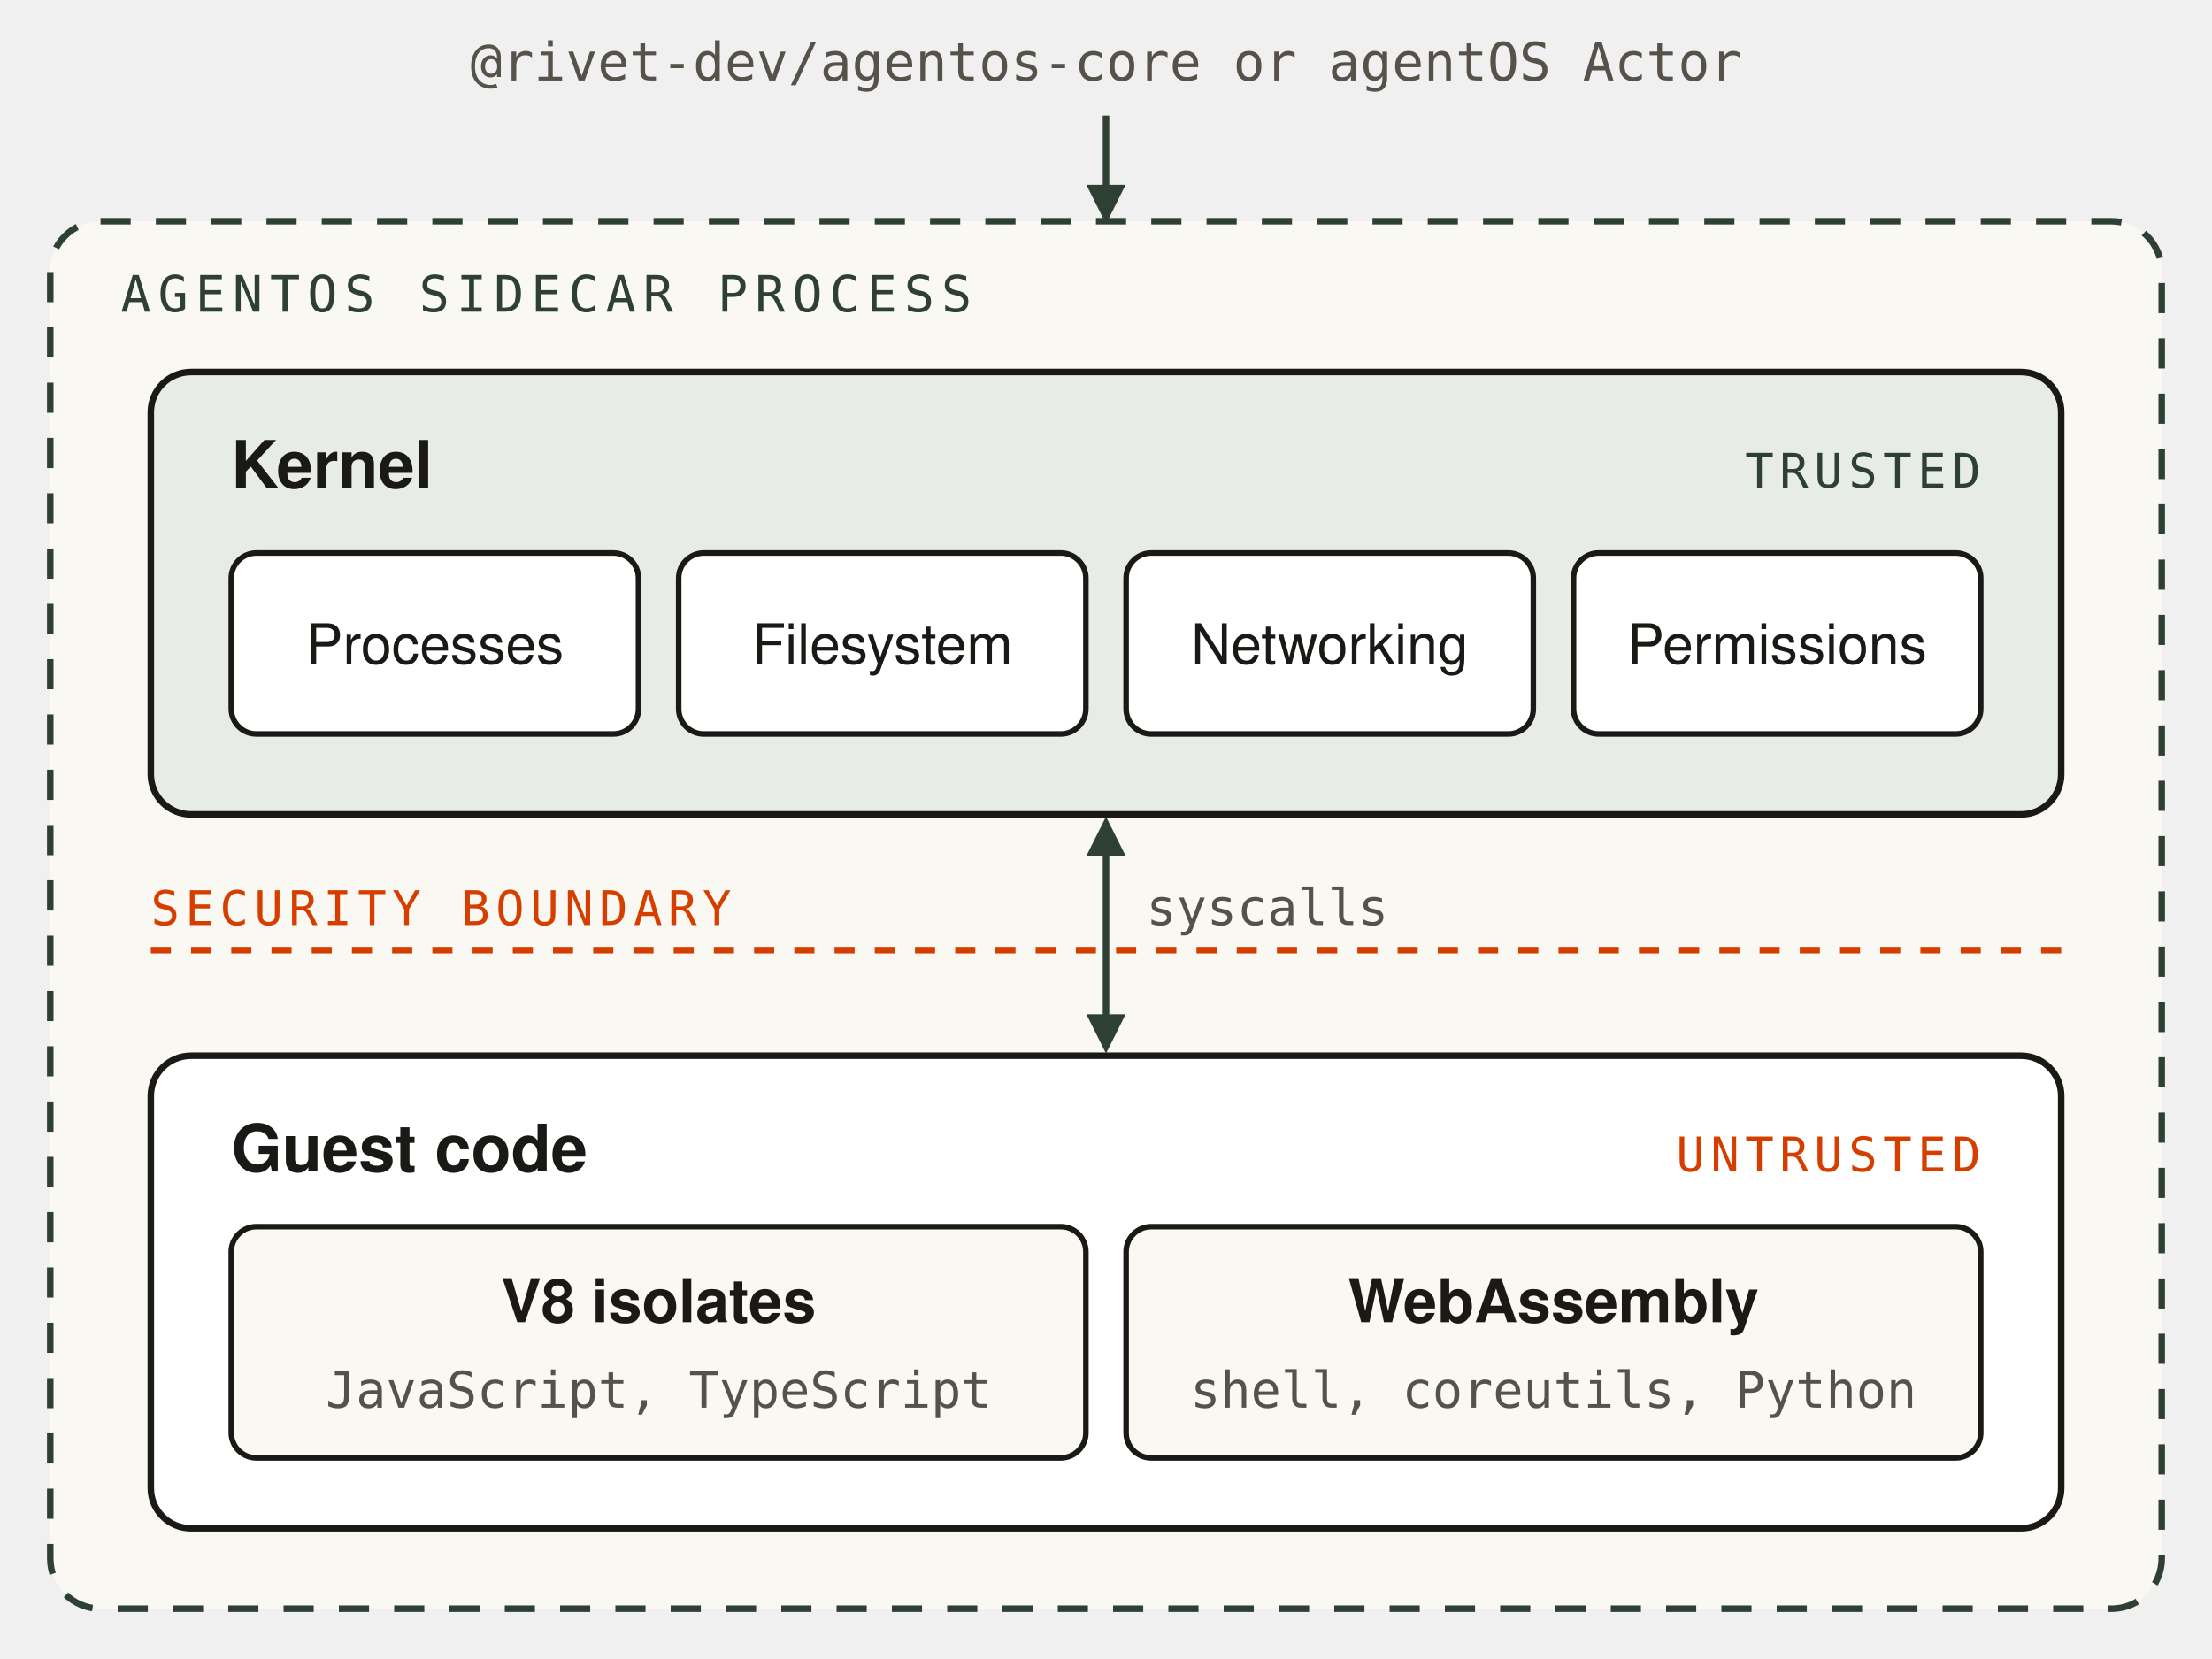
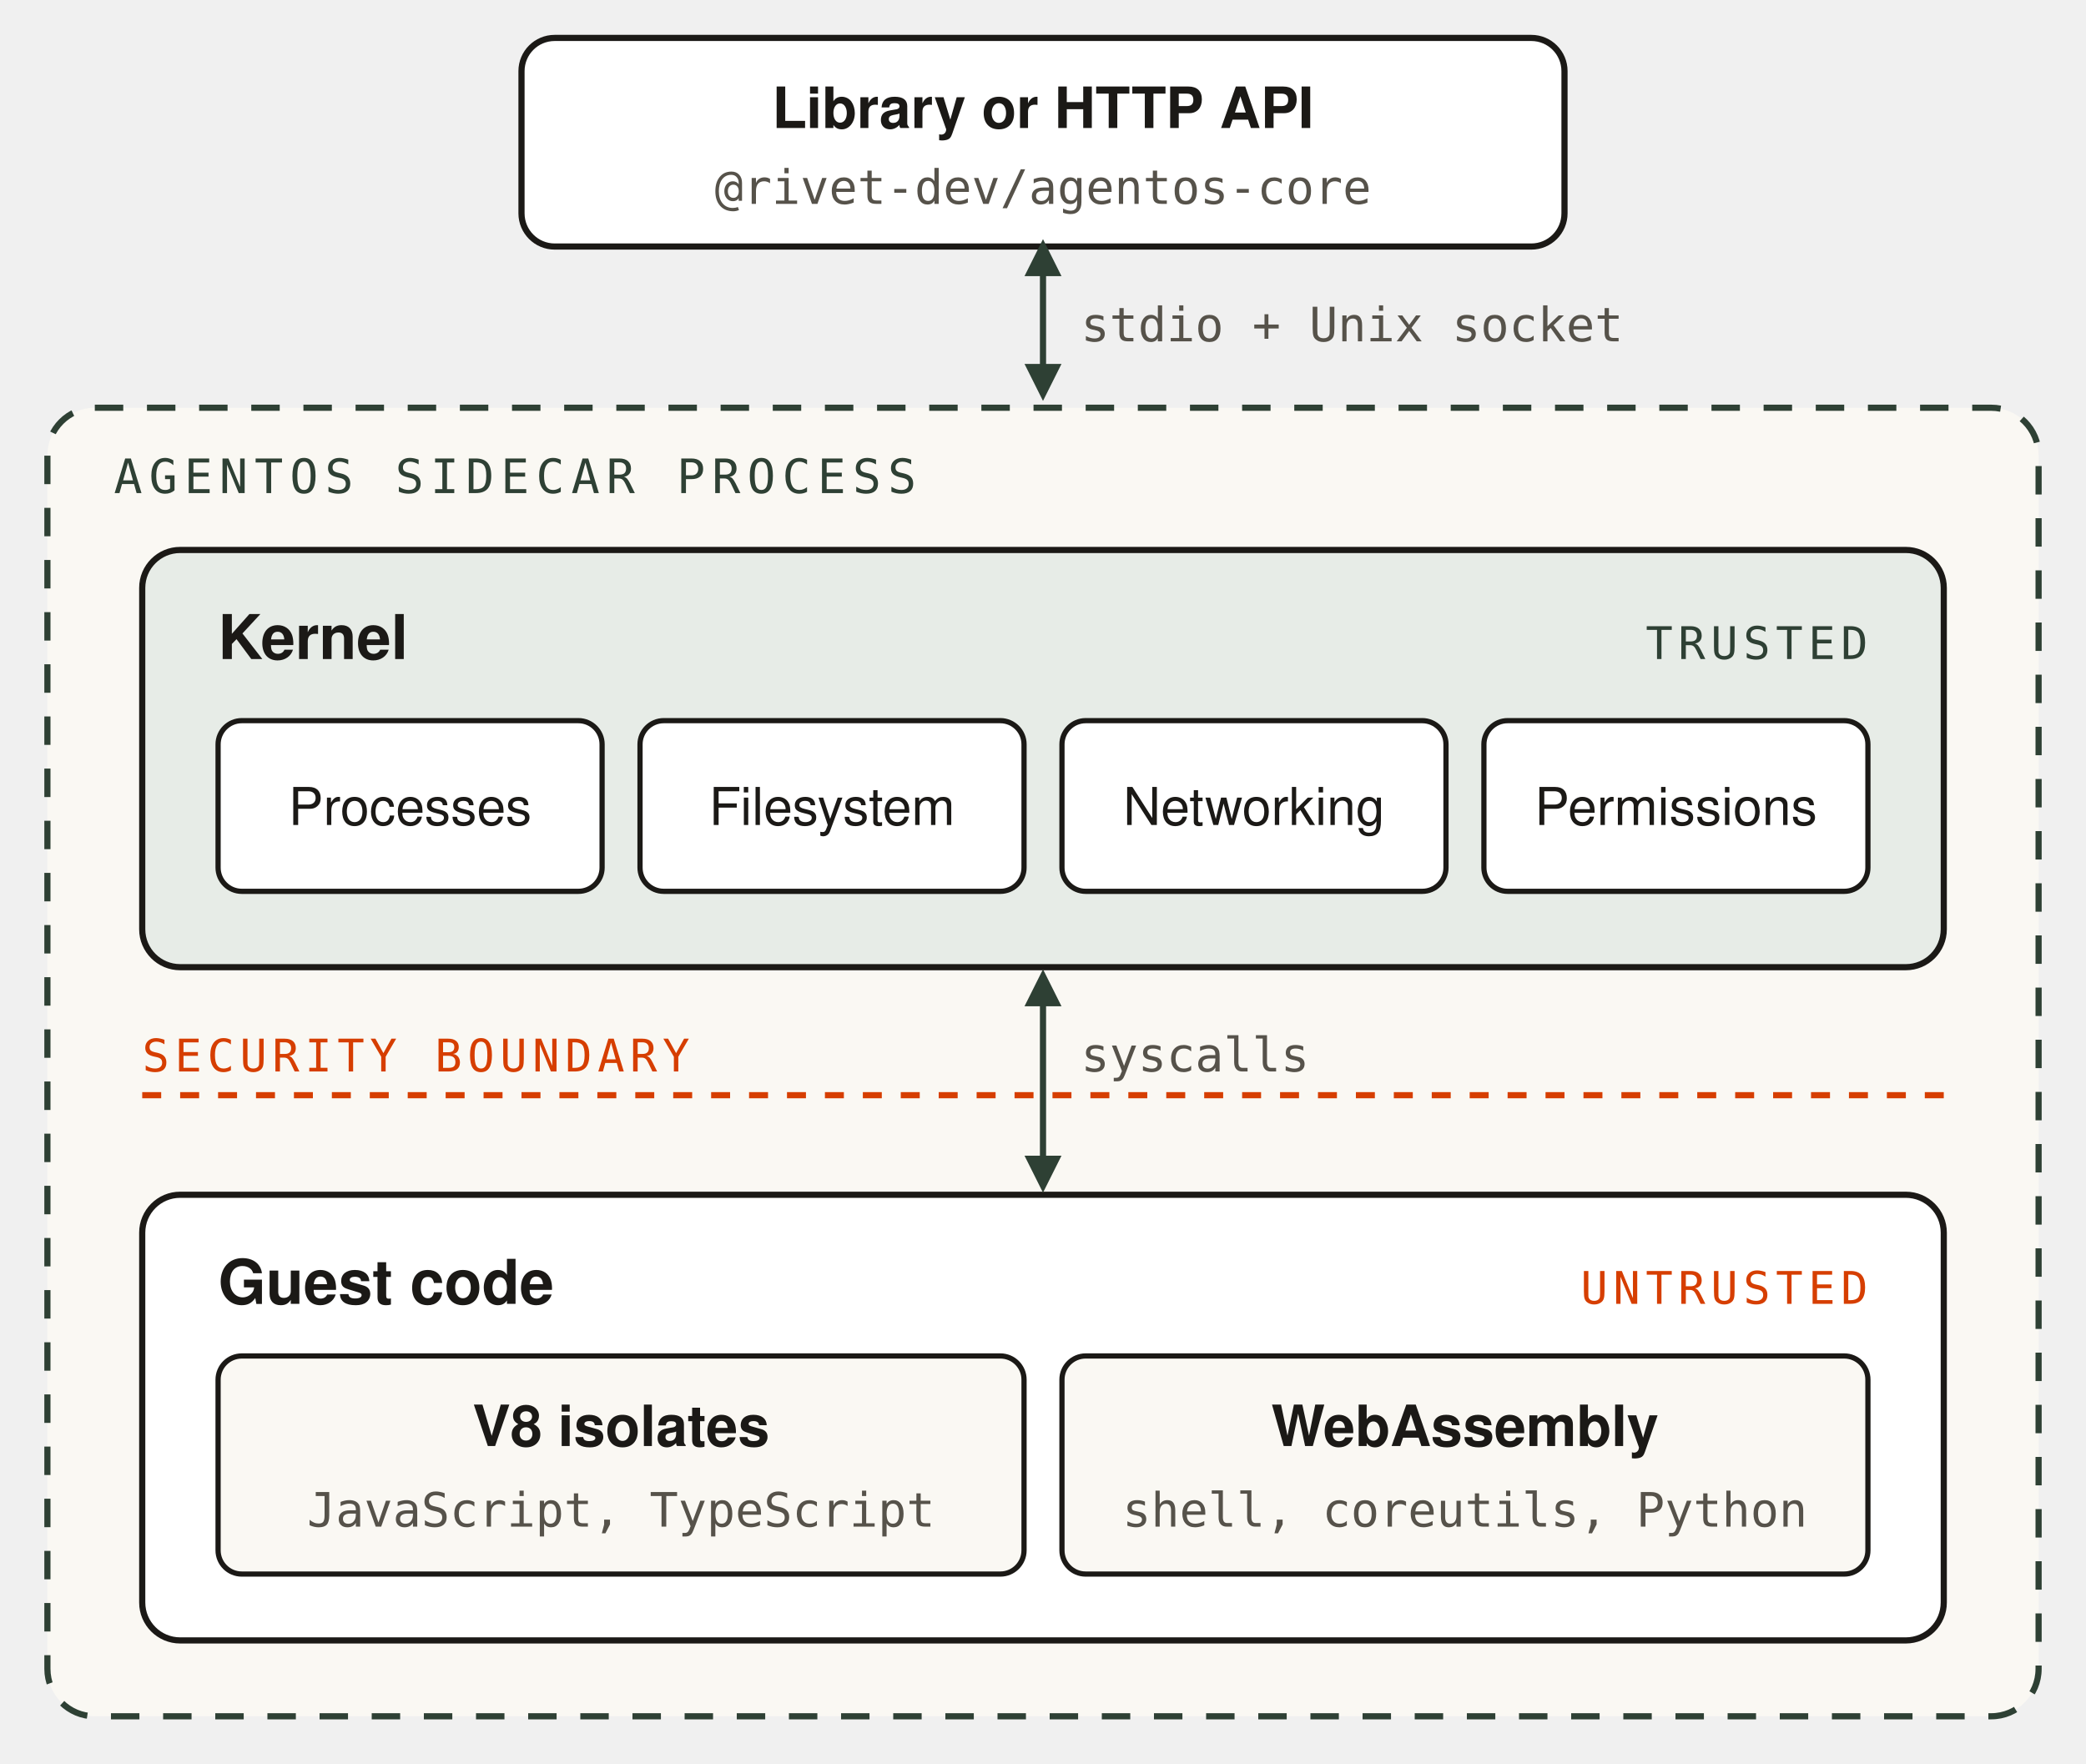
- <svg xmlns="http://www.w3.org/2000/svg" viewBox="0 0 440 330" width="440" height="330" role="img" aria-label="agentOS architecture. @rivet-dev/agentos-core or the hosted agentOS Actor controls the agentOS sidecar process. Inside it, the trusted kernel owns processes, the filesystem, networking, and permissions. Untrusted guest code runs in V8 isolates for JavaScript and TypeScript and in WebAssembly for the shell, coreutils, and Python, and reaches the kernel only through syscalls across the security boundary." style="font-family:system-ui,-apple-system,'Segoe UI',Helvetica,Arial,sans-serif">
+ <svg xmlns="http://www.w3.org/2000/svg" viewBox="0 0 440 372" width="440" height="372" role="img" aria-label="agentOS architecture. The library, @rivet-dev/agentos-core, or the HTTP API connects to the agentOS sidecar process over stdio and a Unix socket. Inside it, the trusted kernel owns processes, the filesystem, networking, and permissions. Untrusted guest code runs in V8 isolates for JavaScript and TypeScript and in WebAssembly for the shell, coreutils, and Python, and reaches the kernel only through syscalls across the security boundary." style="font-family:system-ui,-apple-system,'Segoe UI',Helvetica,Arial,sans-serif">
  <defs>
    <marker id="architecture-arrow" viewBox="0 0 10 10" refX="8" refY="5" markerWidth="6" markerHeight="6" orient="auto-start-reverse">
      <path d="M0 0 L10 5 L0 10 z" fill="#2E4034" />
    </marker>
  </defs>
-   <text x="220" y="16" text-anchor="middle" font-size="10.5" font-family="ui-monospace,SFMono-Regular,Menlo,Consolas,monospace" fill="#56524a">@rivet-dev/agentos-core  or  agentOS Actor</text>
-   <line x1="220" y1="23" x2="220" y2="43" stroke="#2E4034" stroke-width="1.3" marker-end="url(#architecture-arrow)" />
-   <rect x="10" y="44" width="420" height="276" rx="10" fill="#faf8f3" stroke="#2E4034" stroke-width="1.3" stroke-dasharray="6 5" />
-   <text x="24" y="62" font-size="10" font-family="ui-monospace,SFMono-Regular,Menlo,Consolas,monospace" letter-spacing="0.14em" fill="#2E4034">AGENTOS SIDECAR PROCESS</text>
-   <rect x="30" y="74" width="380" height="88" rx="8" fill="#e7ece7" stroke="#1b1916" stroke-width="1.3" />
-   <text x="46" y="97" font-size="13" font-weight="600" fill="#1b1916">Kernel</text>
-   <text x="394" y="97" text-anchor="end" font-size="9.5" font-family="ui-monospace,SFMono-Regular,Menlo,Consolas,monospace" letter-spacing="0.12em" fill="#2E4034">TRUSTED</text>
-   <g fill="#ffffff" stroke="#1b1916" stroke-width="1.1">
-     <rect x="46" y="110" width="81" height="36" rx="5" />
-     <rect x="135" y="110" width="81" height="36" rx="5" />
-     <rect x="224" y="110" width="81" height="36" rx="5" />
-     <rect x="313" y="110" width="81" height="36" rx="5" />
+   <rect x="110" y="8" width="220" height="44" rx="7" fill="#ffffff" stroke="#1b1916" stroke-width="1.3" />
+   <text x="220" y="27" text-anchor="middle" font-size="12" font-weight="600" fill="#1b1916">Library or HTTP API</text>
+   <text x="220" y="43" text-anchor="middle" font-size="10" font-family="ui-monospace,SFMono-Regular,Menlo,Consolas,monospace" fill="#56524a">@rivet-dev/agentos-core</text>
+   <line x1="220" y1="52" x2="220" y2="83" stroke="#2E4034" stroke-width="1.3" marker-start="url(#architecture-arrow)" marker-end="url(#architecture-arrow)" />
+   <text x="228" y="72" font-size="10" font-family="ui-monospace,SFMono-Regular,Menlo,Consolas,monospace" fill="#56524a">stdio + Unix socket</text>
+   <g transform="translate(0 42)">
+     <rect x="10" y="44" width="420" height="276" rx="10" fill="#faf8f3" stroke="#2E4034" stroke-width="1.3" stroke-dasharray="6 5" />
+     <text x="24" y="62" font-size="10" font-family="ui-monospace,SFMono-Regular,Menlo,Consolas,monospace" letter-spacing="0.14em" fill="#2E4034">AGENTOS SIDECAR PROCESS</text>
+     <rect x="30" y="74" width="380" height="88" rx="8" fill="#e7ece7" stroke="#1b1916" stroke-width="1.3" />
+     <text x="46" y="97" font-size="13" font-weight="600" fill="#1b1916">Kernel</text>
+     <text x="394" y="97" text-anchor="end" font-size="9.5" font-family="ui-monospace,SFMono-Regular,Menlo,Consolas,monospace" letter-spacing="0.12em" fill="#2E4034">TRUSTED</text>
+     <g fill="#ffffff" stroke="#1b1916" stroke-width="1.1">
+       <rect x="46" y="110" width="81" height="36" rx="5" />
+       <rect x="135" y="110" width="81" height="36" rx="5" />
+       <rect x="224" y="110" width="81" height="36" rx="5" />
+       <rect x="313" y="110" width="81" height="36" rx="5" />
+     </g>
+     <g text-anchor="middle" font-size="11" fill="#1b1916">
+       <text x="86.5" y="132">Processes</text>
+       <text x="175.5" y="132">Filesystem</text>
+       <text x="264.5" y="132">Networking</text>
+       <text x="353.5" y="132">Permissions</text>
+     </g>
+     <text x="30" y="184" font-size="9.5" font-family="ui-monospace,SFMono-Regular,Menlo,Consolas,monospace" letter-spacing="0.12em" fill="#d63e00">SECURITY BOUNDARY</text>
+     <line x1="30" y1="189" x2="410" y2="189" stroke="#d63e00" stroke-width="1.3" stroke-dasharray="4 4" />
+     <text x="228" y="184" font-size="10" font-family="ui-monospace,SFMono-Regular,Menlo,Consolas,monospace" fill="#56524a">syscalls</text>
+     <rect x="30" y="210" width="380" height="94" rx="8" fill="#ffffff" stroke="#1b1916" stroke-width="1.3" />
+     <text x="46" y="233" font-size="13" font-weight="600" fill="#1b1916">Guest code</text>
+     <text x="394" y="233" text-anchor="end" font-size="9.5" font-family="ui-monospace,SFMono-Regular,Menlo,Consolas,monospace" letter-spacing="0.12em" fill="#d63e00">UNTRUSTED</text>
+     <g fill="#faf8f3" stroke="#1b1916" stroke-width="1.1">
+       <rect x="46" y="244" width="170" height="46" rx="5" />
+       <rect x="224" y="244" width="170" height="46" rx="5" />
+     </g>
+     <g text-anchor="middle" font-size="12" font-weight="600" fill="#1b1916">
+       <text x="131" y="263">V8 isolates</text>
+       <text x="309" y="263">WebAssembly</text>
+     </g>
+     <g text-anchor="middle" font-size="10" font-family="ui-monospace,SFMono-Regular,Menlo,Consolas,monospace" fill="#56524a">
+       <text x="131" y="280">JavaScript, TypeScript</text>
+       <text x="309" y="280">shell, coreutils, Python</text>
+     </g>
+     <line x1="220" y1="164" x2="220" y2="208" stroke="#2E4034" stroke-width="1.3" marker-start="url(#architecture-arrow)" marker-end="url(#architecture-arrow)" />
  </g>
-   <g text-anchor="middle" font-size="11" fill="#1b1916">
-     <text x="86.5" y="132">Processes</text>
-     <text x="175.5" y="132">Filesystem</text>
-     <text x="264.5" y="132">Networking</text>
-     <text x="353.5" y="132">Permissions</text>
-   </g>
-   <text x="30" y="184" font-size="9.5" font-family="ui-monospace,SFMono-Regular,Menlo,Consolas,monospace" letter-spacing="0.12em" fill="#d63e00">SECURITY BOUNDARY</text>
-   <line x1="30" y1="189" x2="410" y2="189" stroke="#d63e00" stroke-width="1.3" stroke-dasharray="4 4" />
-   <text x="228" y="184" font-size="10" font-family="ui-monospace,SFMono-Regular,Menlo,Consolas,monospace" fill="#56524a">syscalls</text>
-   <rect x="30" y="210" width="380" height="94" rx="8" fill="#ffffff" stroke="#1b1916" stroke-width="1.3" />
-   <text x="46" y="233" font-size="13" font-weight="600" fill="#1b1916">Guest code</text>
-   <text x="394" y="233" text-anchor="end" font-size="9.5" font-family="ui-monospace,SFMono-Regular,Menlo,Consolas,monospace" letter-spacing="0.12em" fill="#d63e00">UNTRUSTED</text>
-   <g fill="#faf8f3" stroke="#1b1916" stroke-width="1.1">
-     <rect x="46" y="244" width="170" height="46" rx="5" />
-     <rect x="224" y="244" width="170" height="46" rx="5" />
-   </g>
-   <g text-anchor="middle" font-size="12" font-weight="600" fill="#1b1916">
-     <text x="131" y="263">V8 isolates</text>
-     <text x="309" y="263">WebAssembly</text>
-   </g>
-   <g text-anchor="middle" font-size="10" font-family="ui-monospace,SFMono-Regular,Menlo,Consolas,monospace" fill="#56524a">
-     <text x="131" y="280">JavaScript, TypeScript</text>
-     <text x="309" y="280">shell, coreutils, Python</text>
-   </g>
-   <line x1="220" y1="164" x2="220" y2="208" stroke="#2E4034" stroke-width="1.3" marker-start="url(#architecture-arrow)" marker-end="url(#architecture-arrow)" />
</svg>
